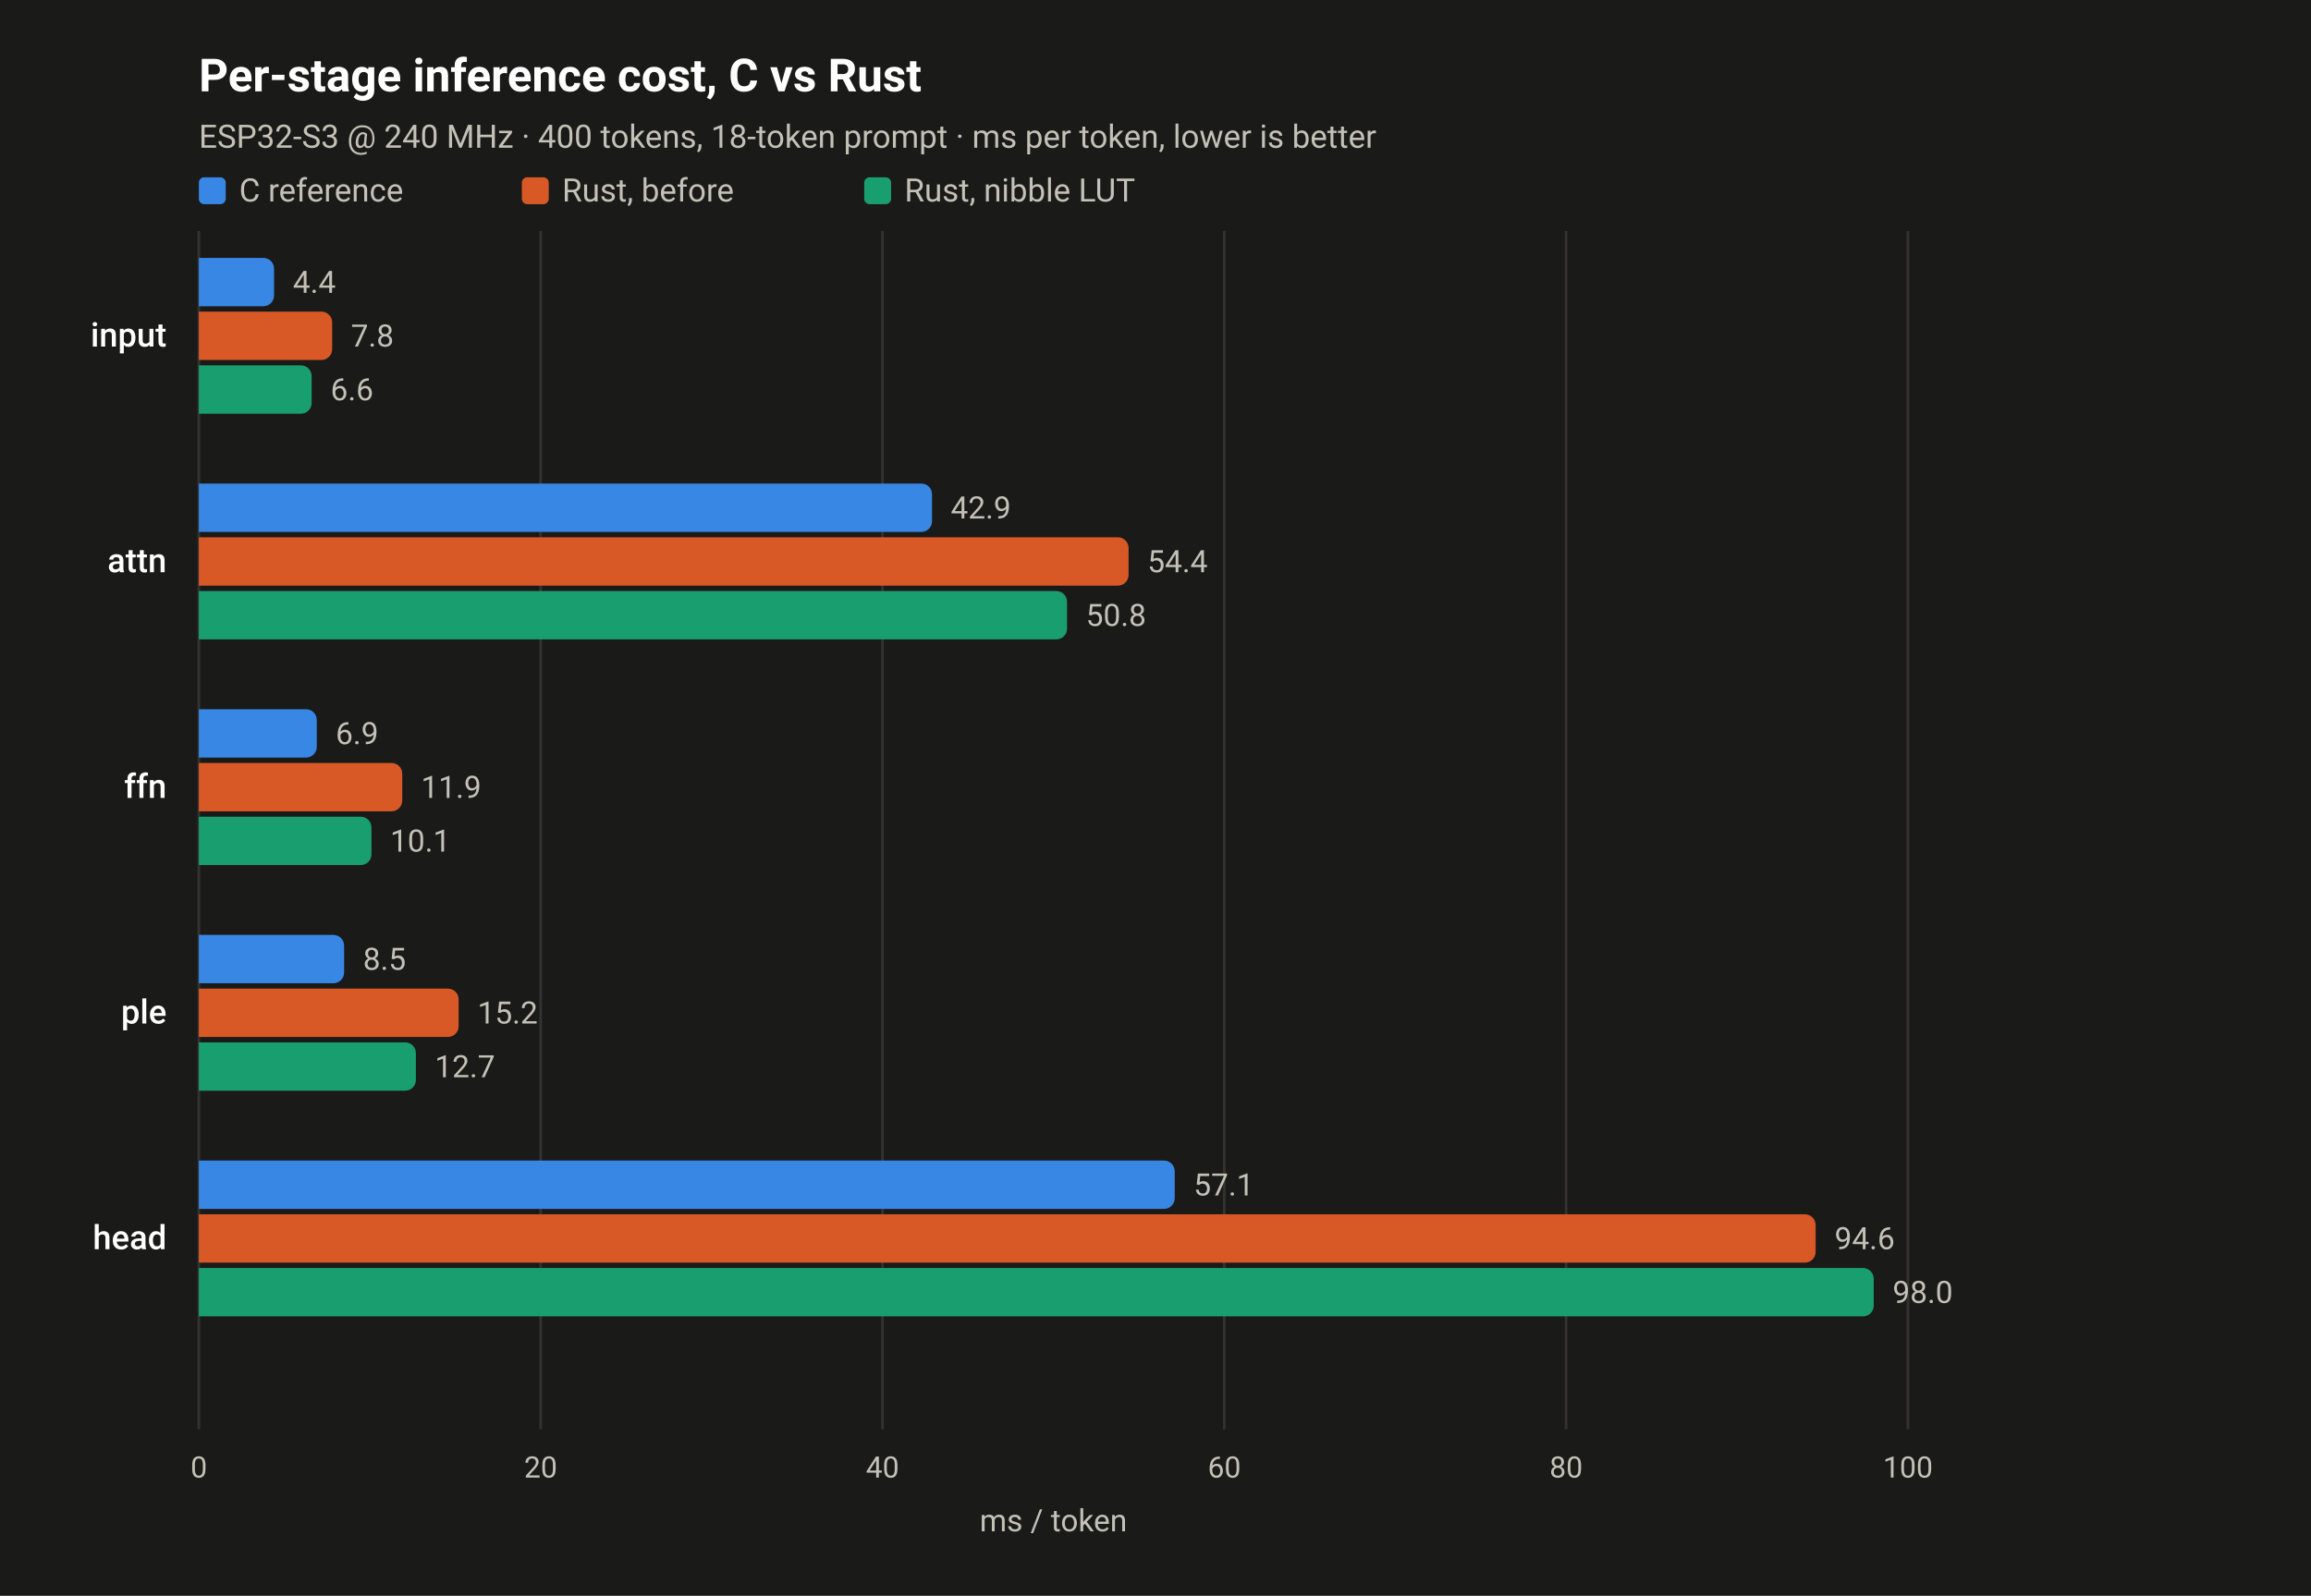
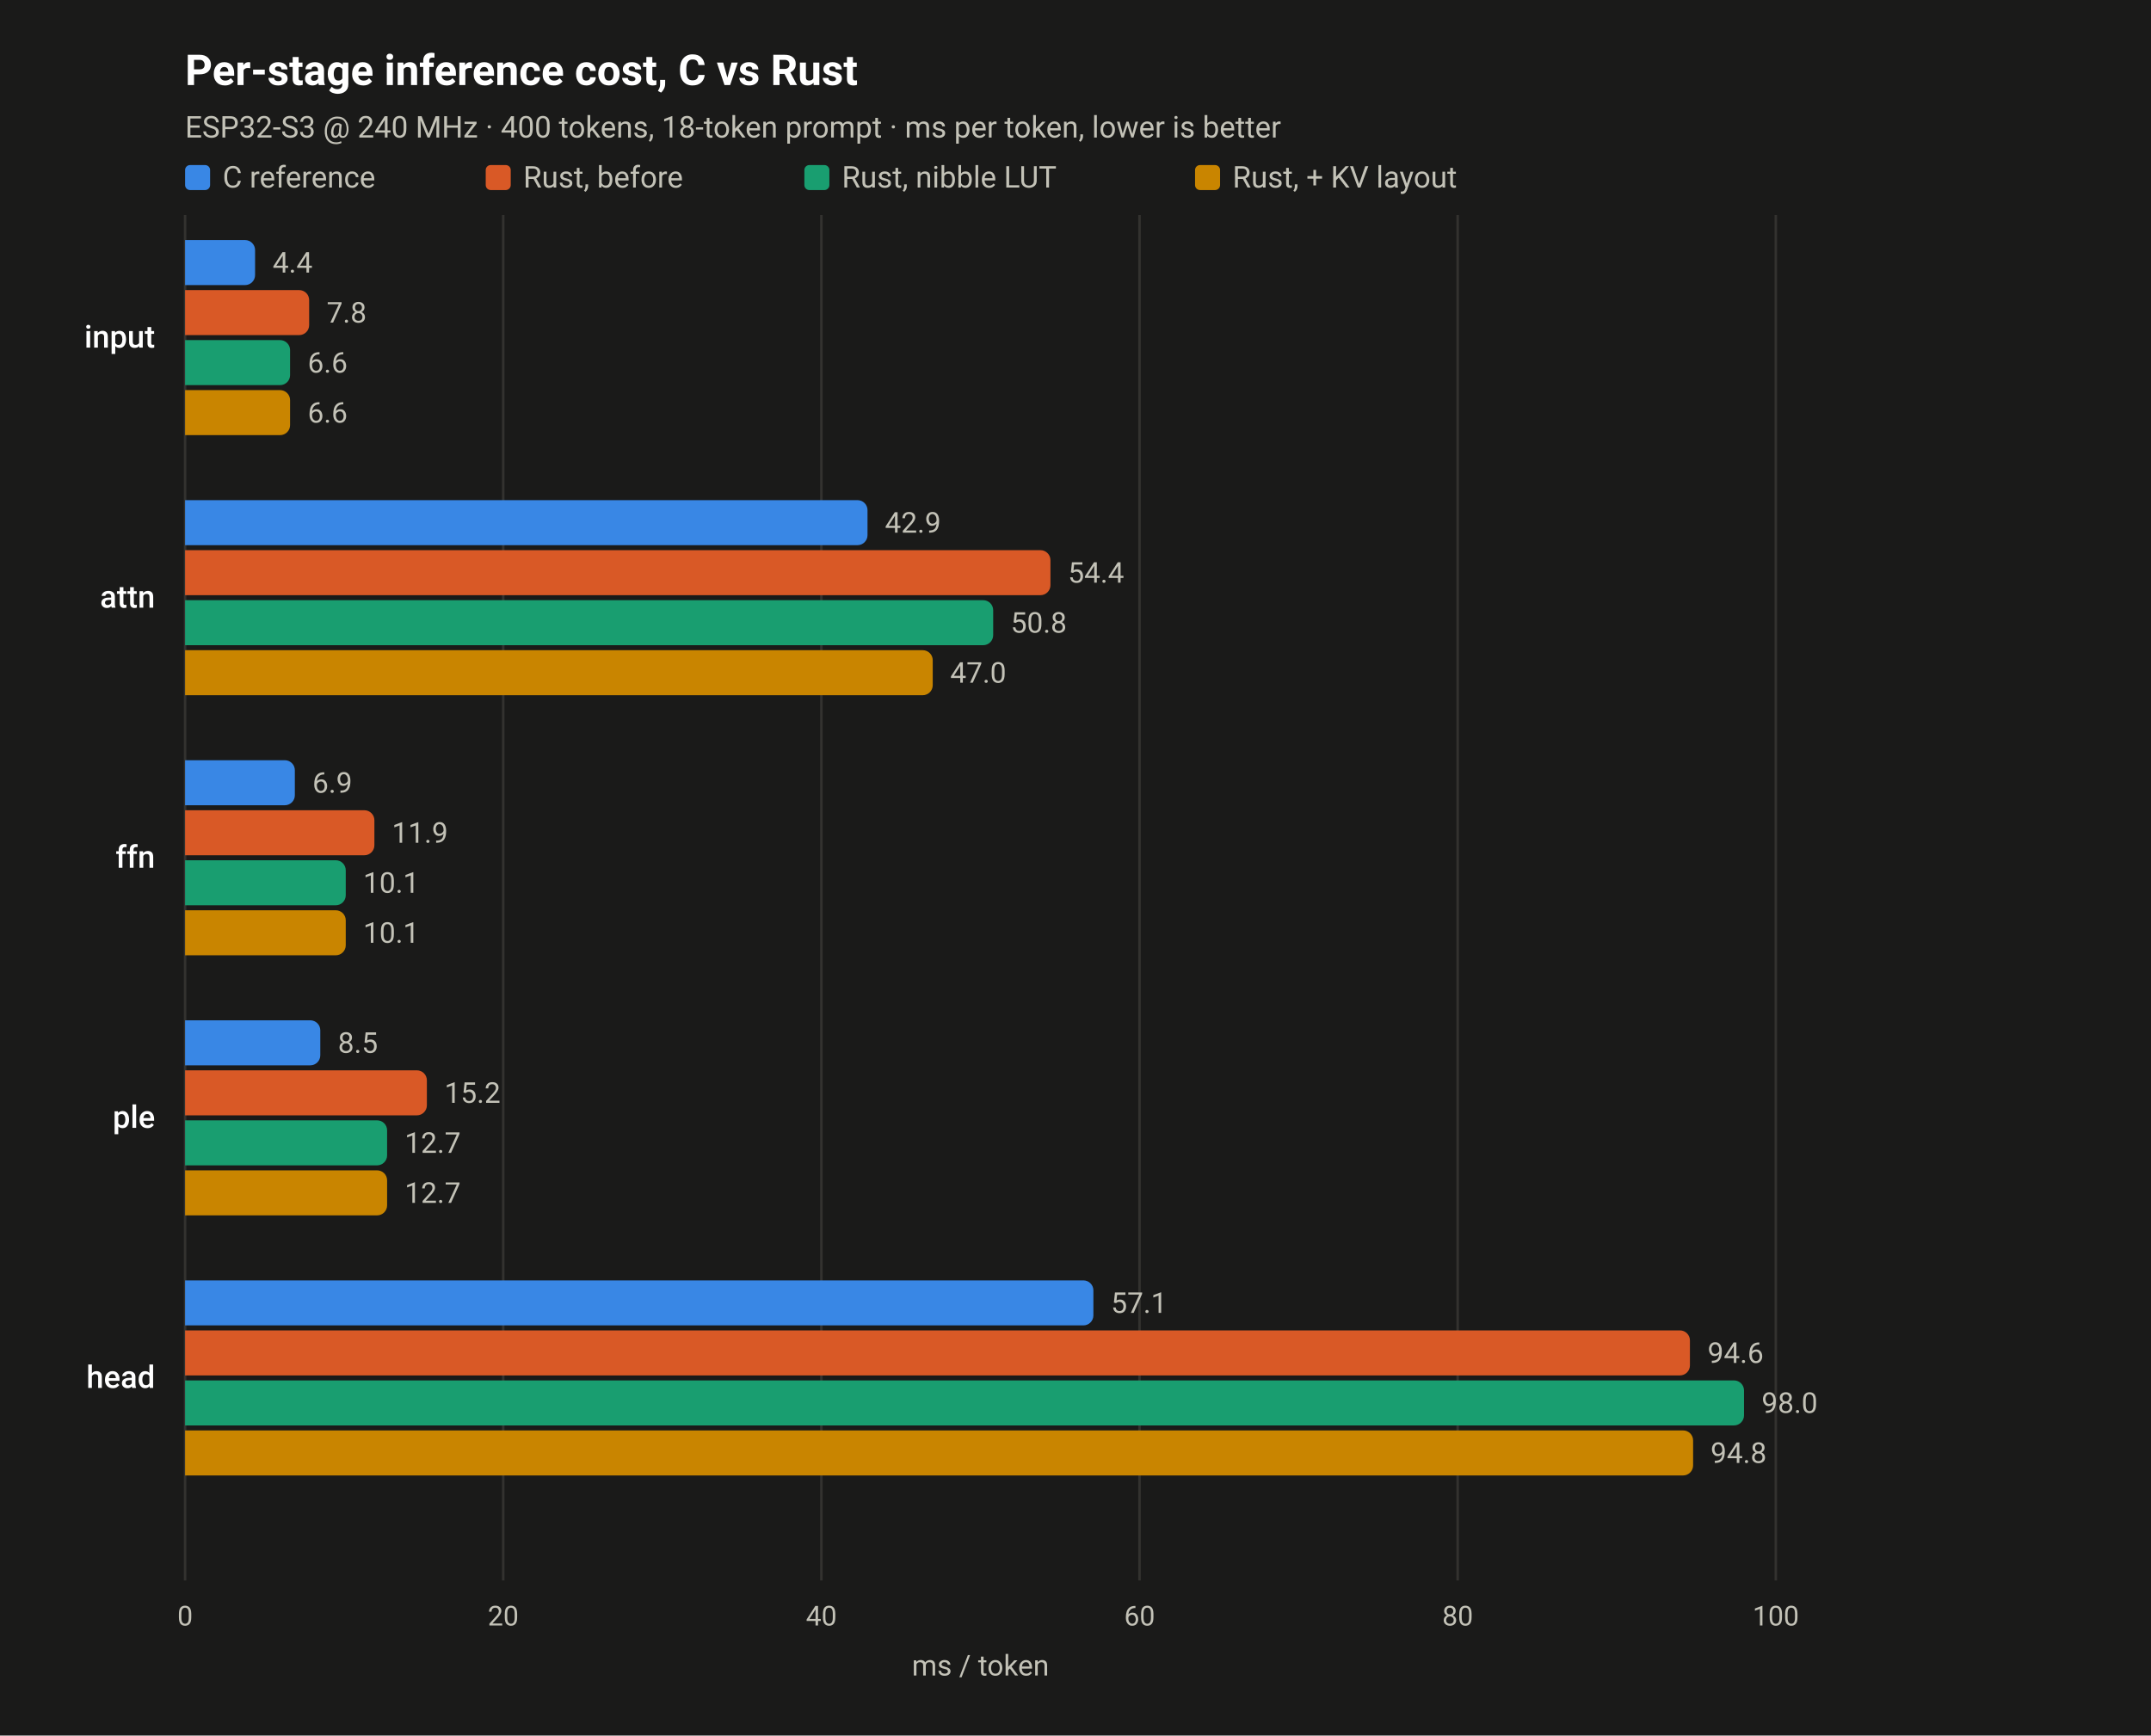
- <svg xmlns="http://www.w3.org/2000/svg" width="860" height="594" viewBox="0 0 860 594" font-family="ui-sans-serif,-apple-system,Segoe UI,Roboto,sans-serif">
+ <svg xmlns="http://www.w3.org/2000/svg" width="860" height="694" viewBox="0 0 860 694" font-family="ui-sans-serif,-apple-system,Segoe UI,Roboto,sans-serif">
  <defs>
    <pattern id="prov" width="6" height="6" patternUnits="userSpaceOnUse" patternTransform="rotate(45)">
      <rect width="6" height="6" fill="none" />
      <line x1="0" y1="0" x2="0" y2="6" stroke="#1a1a19" stroke-width="2" opacity="0.55" />
    </pattern>
  </defs>
-   <rect width="860" height="594" fill="#1a1a19" />
+   <rect width="860" height="694" fill="#1a1a19" />
  <text x="74" y="34" font-size="17" font-weight="600" fill="#ffffff">Per-stage inference cost, C vs Rust</text>
  <text x="74" y="55" font-size="12" fill="#c3c2b7">ESP32-S3 @ 240 MHz · 400 tokens, 18-token prompt · ms per token, lower is better</text>
  <rect x="74" y="66" width="10" height="10" rx="2" fill="#3987e5" />
  <text x="89" y="75" font-size="12" fill="#c3c2b7">C reference</text>
  <rect x="194.2" y="66" width="10" height="10" rx="2" fill="#d95926" />
  <text x="209.2" y="75" font-size="12" fill="#c3c2b7">Rust, before</text>
  <rect x="321.6" y="66" width="10" height="10" rx="2" fill="#199e70" />
  <text x="336.6" y="75" font-size="12" fill="#c3c2b7">Rust, nibble LUT</text>
-   <line x1="74.0" y1="86" x2="74.0" y2="532" stroke="#33322f" stroke-width="1" />
-   <text x="74.0" y="550" font-size="11" fill="#c3c2b7" text-anchor="middle">0</text>
-   <line x1="201.2" y1="86" x2="201.2" y2="532" stroke="#33322f" stroke-width="1" />
-   <text x="201.2" y="550" font-size="11" fill="#c3c2b7" text-anchor="middle">20</text>
-   <line x1="328.4" y1="86" x2="328.4" y2="532" stroke="#33322f" stroke-width="1" />
-   <text x="328.4" y="550" font-size="11" fill="#c3c2b7" text-anchor="middle">40</text>
-   <line x1="455.6" y1="86" x2="455.6" y2="532" stroke="#33322f" stroke-width="1" />
-   <text x="455.6" y="550" font-size="11" fill="#c3c2b7" text-anchor="middle">60</text>
-   <line x1="582.8" y1="86" x2="582.8" y2="532" stroke="#33322f" stroke-width="1" />
-   <text x="582.8" y="550" font-size="11" fill="#c3c2b7" text-anchor="middle">80</text>
-   <line x1="710.0" y1="86" x2="710.0" y2="532" stroke="#33322f" stroke-width="1" />
-   <text x="710.0" y="550" font-size="11" fill="#c3c2b7" text-anchor="middle">100</text>
-   <text x="392.0" y="570" font-size="11.5" fill="#c3c2b7" text-anchor="middle">ms / token</text>
-   <text x="62" y="129.0" font-size="12.5" font-weight="500" fill="#ffffff" text-anchor="end">input</text>
+   <rect x="477.8" y="66" width="10" height="10" rx="2" fill="#c98500" />
+   <text x="492.8" y="75" font-size="12" fill="#c3c2b7">Rust, + KV layout</text>
+   <line x1="74.0" y1="86" x2="74.0" y2="632" stroke="#33322f" stroke-width="1" />
+   <text x="74.0" y="650" font-size="11" fill="#c3c2b7" text-anchor="middle">0</text>
+   <line x1="201.2" y1="86" x2="201.2" y2="632" stroke="#33322f" stroke-width="1" />
+   <text x="201.2" y="650" font-size="11" fill="#c3c2b7" text-anchor="middle">20</text>
+   <line x1="328.4" y1="86" x2="328.4" y2="632" stroke="#33322f" stroke-width="1" />
+   <text x="328.4" y="650" font-size="11" fill="#c3c2b7" text-anchor="middle">40</text>
+   <line x1="455.6" y1="86" x2="455.6" y2="632" stroke="#33322f" stroke-width="1" />
+   <text x="455.6" y="650" font-size="11" fill="#c3c2b7" text-anchor="middle">60</text>
+   <line x1="582.8" y1="86" x2="582.8" y2="632" stroke="#33322f" stroke-width="1" />
+   <text x="582.8" y="650" font-size="11" fill="#c3c2b7" text-anchor="middle">80</text>
+   <line x1="710.0" y1="86" x2="710.0" y2="632" stroke="#33322f" stroke-width="1" />
+   <text x="710.0" y="650" font-size="11" fill="#c3c2b7" text-anchor="middle">100</text>
+   <text x="392.0" y="670" font-size="11.5" fill="#c3c2b7" text-anchor="middle">ms / token</text>
+   <text x="62" y="139.0" font-size="12.5" font-weight="500" fill="#ffffff" text-anchor="end">input</text>
  <path d="M74,96 H97.984 A4,4 0 0 1 101.984,100 V110 A4,4 0 0 1 97.984,114 H74 Z" fill="#3987e5" />
  <text x="109.0" y="109" font-size="11.5" fill="#c3c2b7">4.4</text>
  <path d="M74,116 H119.608 A4,4 0 0 1 123.608,120 V130 A4,4 0 0 1 119.608,134 H74 Z" fill="#d95926" />
  <text x="130.6" y="129" font-size="11.5" fill="#c3c2b7">7.8</text>
  <path d="M74,136 H111.976 A4,4 0 0 1 115.976,140 V150 A4,4 0 0 1 111.976,154 H74 Z" fill="#199e70" />
  <text x="123.0" y="149" font-size="11.5" fill="#c3c2b7">6.6</text>
-   <text x="62" y="213.0" font-size="12.5" font-weight="500" fill="#ffffff" text-anchor="end">attn</text>
-   <path d="M74,180 H342.844 A4,4 0 0 1 346.844,184 V194 A4,4 0 0 1 342.844,198 H74 Z" fill="#3987e5" />
-   <text x="353.8" y="193" font-size="11.5" fill="#c3c2b7">42.9</text>
-   <path d="M74,200 H415.984 A4,4 0 0 1 419.984,204 V214 A4,4 0 0 1 415.984,218 H74 Z" fill="#d95926" />
-   <text x="427.0" y="213" font-size="11.5" fill="#c3c2b7">54.4</text>
-   <path d="M74,220 H393.088 A4,4 0 0 1 397.088,224 V234 A4,4 0 0 1 393.088,238 H74 Z" fill="#199e70" />
-   <text x="404.1" y="233" font-size="11.5" fill="#c3c2b7">50.8</text>
-   <text x="62" y="297.0" font-size="12.5" font-weight="500" fill="#ffffff" text-anchor="end">ffn</text>
-   <path d="M74,264 H113.884 A4,4 0 0 1 117.884,268 V278 A4,4 0 0 1 113.884,282 H74 Z" fill="#3987e5" />
-   <text x="124.9" y="277" font-size="11.5" fill="#c3c2b7">6.9</text>
-   <path d="M74,284 H145.684 A4,4 0 0 1 149.684,288 V298 A4,4 0 0 1 145.684,302 H74 Z" fill="#d95926" />
-   <text x="156.7" y="297" font-size="11.5" fill="#c3c2b7">11.9</text>
-   <path d="M74,304 H134.236 A4,4 0 0 1 138.236,308 V318 A4,4 0 0 1 134.236,322 H74 Z" fill="#199e70" />
-   <text x="145.2" y="317" font-size="11.5" fill="#c3c2b7">10.1</text>
-   <text x="62" y="381.0" font-size="12.5" font-weight="500" fill="#ffffff" text-anchor="end">ple</text>
-   <path d="M74,348 H124.06 A4,4 0 0 1 128.06,352 V362 A4,4 0 0 1 124.06,366 H74 Z" fill="#3987e5" />
-   <text x="135.1" y="361" font-size="11.5" fill="#c3c2b7">8.5</text>
-   <path d="M74,368 H166.672 A4,4 0 0 1 170.672,372 V382 A4,4 0 0 1 166.672,386 H74 Z" fill="#d95926" />
-   <text x="177.7" y="381" font-size="11.5" fill="#c3c2b7">15.2</text>
-   <path d="M74,388 H150.772 A4,4 0 0 1 154.772,392 V402 A4,4 0 0 1 150.772,406 H74 Z" fill="#199e70" />
-   <text x="161.8" y="401" font-size="11.5" fill="#c3c2b7">12.7</text>
-   <text x="62" y="465.0" font-size="12.5" font-weight="500" fill="#ffffff" text-anchor="end">head</text>
-   <path d="M74,432 H433.156 A4,4 0 0 1 437.156,436 V446 A4,4 0 0 1 433.156,450 H74 Z" fill="#3987e5" />
-   <text x="444.2" y="445" font-size="11.5" fill="#c3c2b7">57.1</text>
-   <path d="M74,452 H671.656 A4,4 0 0 1 675.656,456 V466 A4,4 0 0 1 671.656,470 H74 Z" fill="#d95926" />
-   <text x="682.7" y="465" font-size="11.5" fill="#c3c2b7">94.6</text>
-   <path d="M74,472 H693.28 A4,4 0 0 1 697.28,476 V486 A4,4 0 0 1 693.28,490 H74 Z" fill="#199e70" />
-   <text x="704.3" y="485" font-size="11.5" fill="#c3c2b7">98.0</text>
+   <path d="M74,156 H111.976 A4,4 0 0 1 115.976,160 V170 A4,4 0 0 1 111.976,174 H74 Z" fill="#c98500" />
+   <text x="123.0" y="169" font-size="11.5" fill="#c3c2b7">6.6</text>
+   <text x="62" y="243.0" font-size="12.5" font-weight="500" fill="#ffffff" text-anchor="end">attn</text>
+   <path d="M74,200 H342.844 A4,4 0 0 1 346.844,204 V214 A4,4 0 0 1 342.844,218 H74 Z" fill="#3987e5" />
+   <text x="353.8" y="213" font-size="11.5" fill="#c3c2b7">42.9</text>
+   <path d="M74,220 H415.984 A4,4 0 0 1 419.984,224 V234 A4,4 0 0 1 415.984,238 H74 Z" fill="#d95926" />
+   <text x="427.0" y="233" font-size="11.5" fill="#c3c2b7">54.4</text>
+   <path d="M74,240 H393.088 A4,4 0 0 1 397.088,244 V254 A4,4 0 0 1 393.088,258 H74 Z" fill="#199e70" />
+   <text x="404.1" y="253" font-size="11.5" fill="#c3c2b7">50.8</text>
+   <path d="M74,260 H368.92 A4,4 0 0 1 372.92,264 V274 A4,4 0 0 1 368.92,278 H74 Z" fill="#c98500" />
+   <text x="379.9" y="273" font-size="11.5" fill="#c3c2b7">47.0</text>
+   <text x="62" y="347.0" font-size="12.5" font-weight="500" fill="#ffffff" text-anchor="end">ffn</text>
+   <path d="M74,304 H113.884 A4,4 0 0 1 117.884,308 V318 A4,4 0 0 1 113.884,322 H74 Z" fill="#3987e5" />
+   <text x="124.9" y="317" font-size="11.5" fill="#c3c2b7">6.9</text>
+   <path d="M74,324 H145.684 A4,4 0 0 1 149.684,328 V338 A4,4 0 0 1 145.684,342 H74 Z" fill="#d95926" />
+   <text x="156.7" y="337" font-size="11.5" fill="#c3c2b7">11.9</text>
+   <path d="M74,344 H134.236 A4,4 0 0 1 138.236,348 V358 A4,4 0 0 1 134.236,362 H74 Z" fill="#199e70" />
+   <text x="145.2" y="357" font-size="11.5" fill="#c3c2b7">10.1</text>
+   <path d="M74,364 H134.236 A4,4 0 0 1 138.236,368 V378 A4,4 0 0 1 134.236,382 H74 Z" fill="#c98500" />
+   <text x="145.2" y="377" font-size="11.5" fill="#c3c2b7">10.1</text>
+   <text x="62" y="451.0" font-size="12.5" font-weight="500" fill="#ffffff" text-anchor="end">ple</text>
+   <path d="M74,408 H124.06 A4,4 0 0 1 128.06,412 V422 A4,4 0 0 1 124.06,426 H74 Z" fill="#3987e5" />
+   <text x="135.1" y="421" font-size="11.5" fill="#c3c2b7">8.5</text>
+   <path d="M74,428 H166.672 A4,4 0 0 1 170.672,432 V442 A4,4 0 0 1 166.672,446 H74 Z" fill="#d95926" />
+   <text x="177.7" y="441" font-size="11.5" fill="#c3c2b7">15.2</text>
+   <path d="M74,448 H150.772 A4,4 0 0 1 154.772,452 V462 A4,4 0 0 1 150.772,466 H74 Z" fill="#199e70" />
+   <text x="161.8" y="461" font-size="11.5" fill="#c3c2b7">12.7</text>
+   <path d="M74,468 H150.772 A4,4 0 0 1 154.772,472 V482 A4,4 0 0 1 150.772,486 H74 Z" fill="#c98500" />
+   <text x="161.8" y="481" font-size="11.5" fill="#c3c2b7">12.7</text>
+   <text x="62" y="555.0" font-size="12.5" font-weight="500" fill="#ffffff" text-anchor="end">head</text>
+   <path d="M74,512 H433.156 A4,4 0 0 1 437.156,516 V526 A4,4 0 0 1 433.156,530 H74 Z" fill="#3987e5" />
+   <text x="444.2" y="525" font-size="11.5" fill="#c3c2b7">57.1</text>
+   <path d="M74,532 H671.656 A4,4 0 0 1 675.656,536 V546 A4,4 0 0 1 671.656,550 H74 Z" fill="#d95926" />
+   <text x="682.7" y="545" font-size="11.5" fill="#c3c2b7">94.6</text>
+   <path d="M74,552 H693.28 A4,4 0 0 1 697.28,556 V566 A4,4 0 0 1 693.28,570 H74 Z" fill="#199e70" />
+   <text x="704.3" y="565" font-size="11.5" fill="#c3c2b7">98.0</text>
+   <path d="M74,572 H672.928 A4,4 0 0 1 676.928,576 V586 A4,4 0 0 1 672.928,590 H74 Z" fill="#c98500" />
+   <text x="683.9" y="585" font-size="11.5" fill="#c3c2b7">94.8</text>
</svg>
